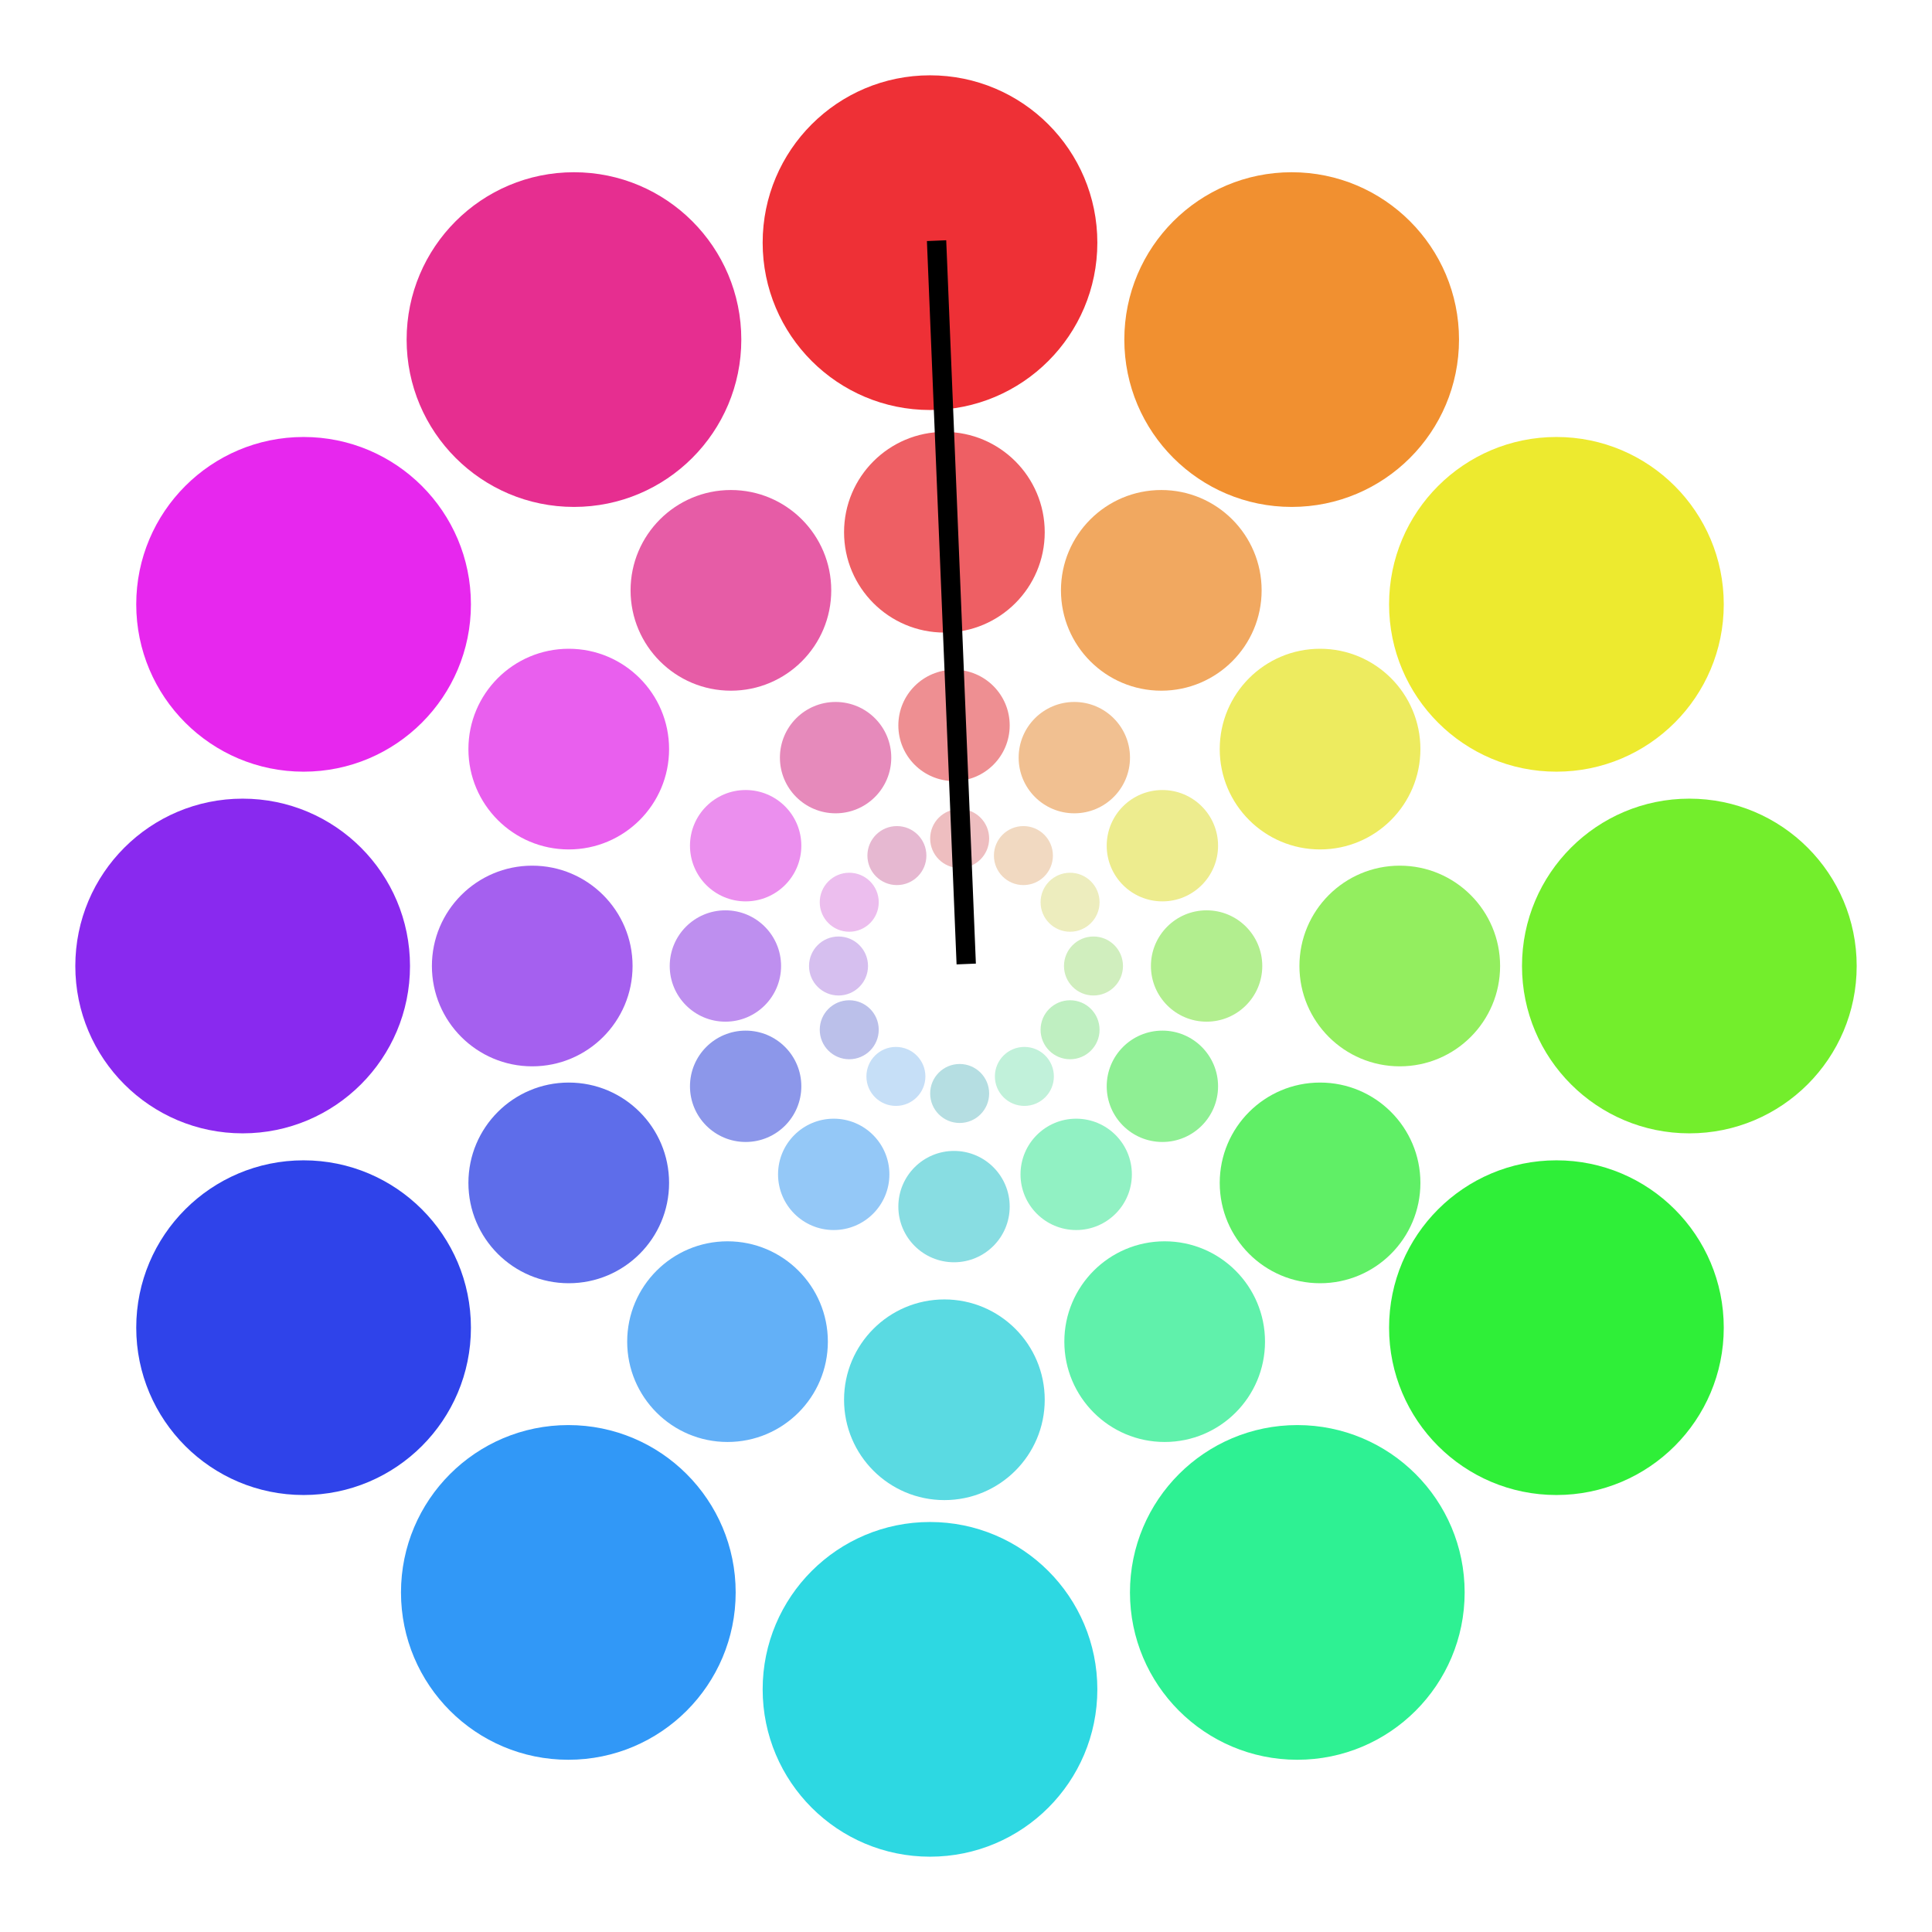
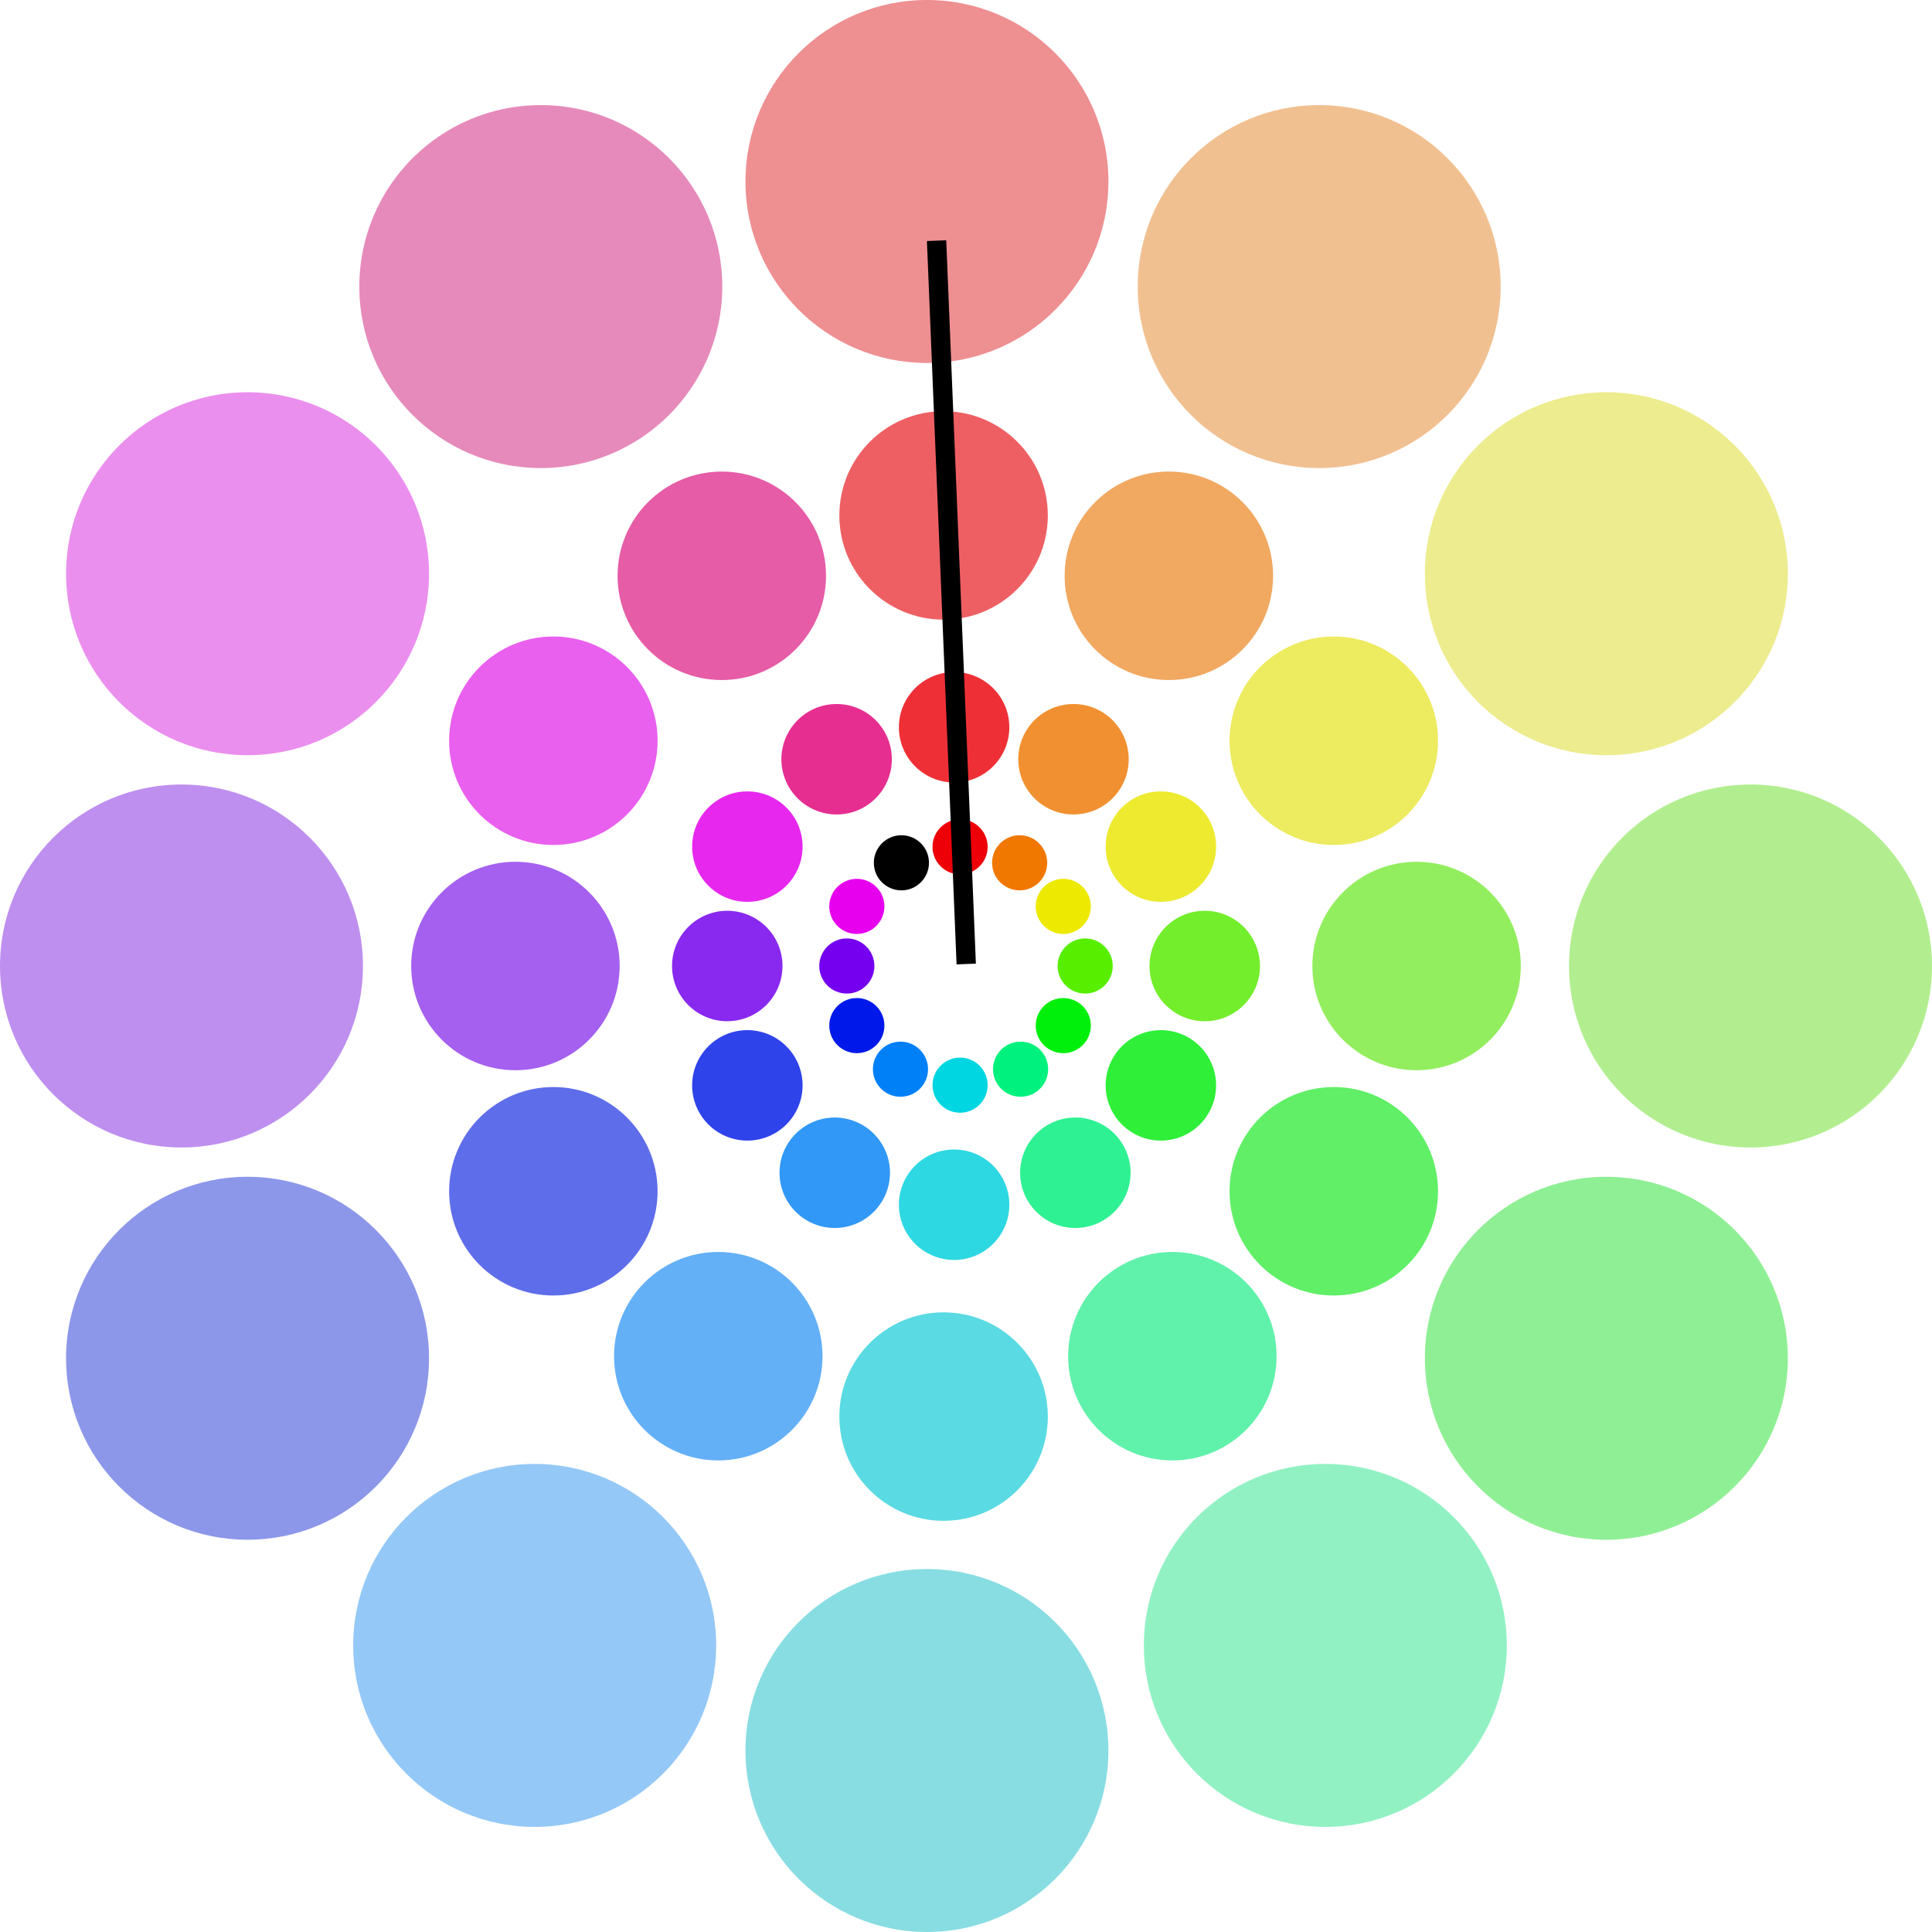
<svg xmlns="http://www.w3.org/2000/svg" viewBox="0 0 600 600">
  <defs>
-     <style>.cls-1{fill:#ee3036;}.cls-2{fill:#2dd8e2;}.cls-3{fill:#e727ee;}.cls-4{fill:#2fef38;}.cls-5{fill:#8929ef;}.cls-6{fill:#73ee2c;}.cls-7{fill:#2f43ea;}.cls-8{fill:#edea2f;}.cls-9{fill:#3198f7;}.cls-10{fill:#f19030;}.cls-11{fill:#e62e90;}.cls-12{fill:#2ef193;}.cls-13{fill:#ee5f64;}.cls-14{fill:#5adae2;}.cls-15{fill:#e95fee;}.cls-16{fill:#60ef66;}.cls-17{fill:#a560ef;}.cls-18{fill:#93ee5f;}.cls-19{fill:#5e6dea;}.cls-20{fill:#edeb5f;}.cls-21{fill:#63b0f7;}.cls-22{fill:#f1a860;}.cls-23{fill:#e65ca6;}.cls-24{fill:#60f1ab;}.cls-25{fill:#ee8f92;}.cls-26{fill:#88dde2;}.cls-27{fill:#eb8fee;}.cls-28{fill:#8fef94;}.cls-29{fill:#be8fef;}.cls-30{fill:#b2ee8f;}.cls-31{fill:#8c97ea;}.cls-32{fill:#edec8e;}.cls-33{fill:#94c8f7;}.cls-34{fill:#f1c091;}.cls-35{fill:#e68abb;}.cls-36{fill:#91f1c3;}.cls-37{fill:#eebec0;}.cls-38{fill:#b5dee2;}.cls-39{fill:#ecbeee;}.cls-40{fill:#bfefc1;}.cls-41{fill:#d6bfef;}.cls-42{fill:#d0eebe;}.cls-43{fill:#bbc0ea;}.cls-44{fill:#ededbe;}.cls-45{fill:#c6dff7;}.cls-46{fill:#f1d9c1;}.cls-47{fill:#e6b8d1;}.cls-48{fill:#c1f1da;}.cls-49{stroke:#000;stroke-miterlimit:10;stroke-width:6px;}</style>
+     <style>.c{fill:#2dd8e2;}.d{fill:#ee5f64;}.e{fill:#60ef66;}.f{fill:#e600ee;}.g{fill:#f1a860;}.h{fill:#0019ea;}.i{fill:#ede900;}.j{fill:#5e6dea;}.k{fill:#f19030;}.l{fill:#ee0008;}.m{fill:#2f43ea;}.n{fill:#00d6e2;}.o{fill:#f1c091;}.p{fill:#63b0f7;}.q{fill:#e62e90;}.r{fill:#8c97ea;}.s{fill:#8929ef;}.t{fill:#b2ee8f;}.u{fill:#edec8e;}.v{fill:#93ee5f;}.w{fill:#edea2f;}.x{fill:#2fef38;}.y{fill:#a560ef;}.a`{fill:#e6007a;}.aa{fill:#94c8f7;}.ab{fill:#eb8fee;}.ac{fill:#3198f7;}.ad{fill:#be8fef;}.ae{fill:#91f1c3;}.af{fill:#2ef193;}.ag{fill:#88dde2;}.ah{fill:#f17800;}.ai{fill:#00f17d;}.aj{fill:#5adae2;}.ak{fill:#e68abb;}.al{fill:#73ee2c;}.am{fill:#e727ee;}.an{fill:#57ee00;}.ao{fill:#7400ef;}.ap{fill:#e95fee;}.aq{fill:#e65ca6;}.ar{fill:#00ef0b;}.as{fill:#ee8f92;}.at{fill:#edeb5f;}.au{fill:#60f1ab;}.av{fill:#8fef94;}.aw{stroke:#000;stroke-miterlimit:10;stroke-width:6px;}.ax{fill:#0080f7;}.ay{fill:#ee3036;}</style>
  </defs>
-   <g id="Layer_1" data-name="Layer 1">
-     <circle class="cls-1" cx="288.82" cy="75.36" r="51.97" />
-     <circle class="cls-2" cx="288.82" cy="524.64" r="51.97" />
-     <circle class="cls-3" cx="94.28" cy="187.68" r="51.97" />
-     <circle class="cls-4" cx="483.36" cy="412.32" r="51.97" />
-     <circle class="cls-5" cx="75.36" cy="300" r="51.97" />
-     <circle class="cls-6" cx="524.64" cy="300" r="51.97" />
-     <circle class="cls-7" cx="94.28" cy="412.32" r="51.97" />
-     <circle class="cls-8" cx="483.36" cy="187.68" r="51.97" />
-     <circle class="cls-9" cx="176.5" cy="494.54" r="51.97" />
-     <circle class="cls-10" cx="401.14" cy="105.46" r="51.97" />
-     <circle class="cls-11" cx="178.25" cy="105.46" r="51.97" />
-     <circle class="cls-12" cx="402.89" cy="494.54" r="51.97" />
-     <circle class="cls-13" cx="293.29" cy="165.29" r="31.16" />
-     <circle class="cls-14" cx="293.29" cy="434.71" r="31.16" />
-     <circle class="cls-15" cx="176.63" cy="232.64" r="31.16" />
-     <circle class="cls-16" cx="409.96" cy="367.36" r="31.16" />
-     <circle class="cls-17" cx="165.29" cy="300" r="31.16" />
-     <circle class="cls-18" cx="434.71" cy="300" r="31.16" />
-     <circle class="cls-19" cx="176.63" cy="367.36" r="31.16" />
-     <circle class="cls-20" cx="409.96" cy="232.64" r="31.16" />
-     <circle class="cls-21" cx="225.94" cy="416.66" r="31.16" />
-     <circle class="cls-22" cx="360.65" cy="183.34" r="31.16" />
-     <circle class="cls-23" cx="226.99" cy="183.34" r="31.16" />
-     <circle class="cls-24" cx="361.7" cy="416.66" r="31.16" />
-     <circle class="cls-25" cx="296.28" cy="225.28" r="17.29" />
-     <circle class="cls-26" cx="296.28" cy="374.72" r="17.29" />
-     <circle class="cls-27" cx="231.57" cy="262.64" r="17.29" />
-     <circle class="cls-28" cx="360.99" cy="337.36" r="17.29" />
-     <circle class="cls-29" cx="225.28" cy="300" r="17.29" />
-     <circle class="cls-30" cx="374.72" cy="300" r="17.29" />
-     <circle class="cls-31" cx="231.57" cy="337.36" r="17.29" />
-     <circle class="cls-32" cx="360.99" cy="262.64" r="17.29" />
-     <circle class="cls-33" cx="258.92" cy="364.71" r="17.29" />
-     <circle class="cls-34" cx="333.64" cy="235.29" r="17.29" />
-     <circle class="cls-35" cx="259.5" cy="235.29" r="17.29" />
-     <circle class="cls-36" cx="334.22" cy="364.71" r="17.29" />
-     <circle class="cls-37" cx="298.03" cy="260.41" r="9.16" />
-     <circle class="cls-38" cx="298.03" cy="339.59" r="9.16" />
-     <circle class="cls-39" cx="263.74" cy="280.2" r="9.16" />
-     <circle class="cls-40" cx="332.32" cy="319.8" r="9.16" />
-     <circle class="cls-41" cx="260.41" cy="300" r="9.16" />
-     <circle class="cls-42" cx="339.59" cy="300" r="9.16" />
-     <circle class="cls-43" cx="263.74" cy="319.8" r="9.16" />
-     <circle class="cls-44" cx="332.32" cy="280.2" r="9.16" />
-     <circle class="cls-45" cx="278.23" cy="334.29" r="9.16" />
-     <circle class="cls-46" cx="317.83" cy="265.71" r="9.16" />
-     <circle class="cls-47" cx="278.54" cy="265.71" r="9.16" />
-     <circle class="cls-48" cx="318.13" cy="334.29" r="9.16" />
+   <g id="a">
+     <g>
+       <circle class="as" cx="287.87" cy="56.36" r="56.36" />
+       <circle class="ag" cx="287.87" cy="543.64" r="56.36" />
+       <circle class="ab" cx="76.88" cy="178.18" r="56.36" />
+       <circle class="av" cx="498.87" cy="421.82" r="56.36" />
+       <circle class="ad" cx="56.36" cy="300" r="56.36" />
+       <circle class="t" cx="543.64" cy="300" r="56.36" />
+       <circle class="r" cx="76.88" cy="421.82" r="56.36" />
+       <circle class="u" cx="498.87" cy="178.18" r="56.36" />
+       <circle class="aa" cx="166.05" cy="511" r="56.36" />
+       <circle class="o" cx="409.69" cy="89" r="56.36" />
+       <circle class="ak" cx="167.95" cy="89" r="56.36" />
+       <circle class="ae" cx="411.59" cy="511" r="56.36" />
+       <circle class="d" cx="293.04" cy="160.07" r="32.37" />
+       <circle class="aj" cx="293.04" cy="439.93" r="32.37" />
+       <circle class="ap" cx="171.85" cy="230.04" r="32.37" />
+       <circle class="e" cx="414.22" cy="369.96" r="32.37" />
+       <circle class="y" cx="160.07" cy="300" r="32.37" />
+       <circle class="v" cx="439.93" cy="300" r="32.37" />
+       <circle class="j" cx="171.85" cy="369.96" r="32.37" />
+       <circle class="at" cx="414.22" cy="230.04" r="32.37" />
+       <circle class="p" cx="223.07" cy="421.18" r="32.37" />
+       <circle class="g" cx="363" cy="178.82" r="32.37" />
+       <circle class="aq" cx="224.16" cy="178.82" r="32.37" />
+       <circle class="au" cx="364.09" cy="421.18" r="32.37" />
+       <circle class="ay" cx="296.31" cy="225.86" r="17.15" />
+       <circle class="c" cx="296.31" cy="374.14" r="17.15" />
+       <circle class="am" cx="232.1" cy="262.93" r="17.15" />
+       <circle class="x" cx="360.52" cy="337.07" r="17.15" />
+       <circle class="s" cx="225.86" cy="300" r="17.15" />
+       <circle class="al" cx="374.14" cy="300" r="17.15" />
+       <circle class="m" cx="232.1" cy="337.07" r="17.15" />
+       <circle class="w" cx="360.52" cy="262.93" r="17.15" />
+       <circle class="ac" cx="259.24" cy="364.21" r="17.15" />
+       <circle class="k" cx="333.38" cy="235.79" r="17.15" />
+       <circle class="q" cx="259.82" cy="235.79" r="17.15" />
+       <circle class="af" cx="333.96" cy="364.21" r="17.15" />
+       <g>
+         <circle class="l" cx="298.16" cy="262.99" r="8.56" />
+         <circle class="n" cx="298.16" cy="337.01" r="8.56" />
+         <circle class="f" cx="266.1" cy="281.49" r="8.56" />
+         <circle class="ar" cx="330.21" cy="318.51" r="8.56" />
+         <circle class="ao" cx="262.99" cy="300" r="8.56" />
+         <circle class="an" cx="337.01" cy="300" r="8.56" />
+         <circle class="h" cx="266.1" cy="318.51" r="8.56" />
+         <circle class="i" cx="330.21" cy="281.49" r="8.56" />
+         <circle class="ax" cx="279.65" cy="332.05" r="8.56" />
+         <circle class="ah" cx="316.66" cy="267.95" r="8.56" />
+         <circle class="a`" cx="279.94" cy="267.95" r="8.56" />
+         <circle class="ai" cx="316.95" cy="332.05" r="8.56" />
+       </g>
+     </g>
  </g>
-   <g id="Layer_2" data-name="Layer 2">
-     <line class="cls-49" x1="300.07" y1="299.38" x2="290.86" y2="74.74" />
+   <g id="b">
+     <line class="aw" x1="300.07" y1="299.38" x2="290.86" y2="74.74" />
  </g>
</svg>
